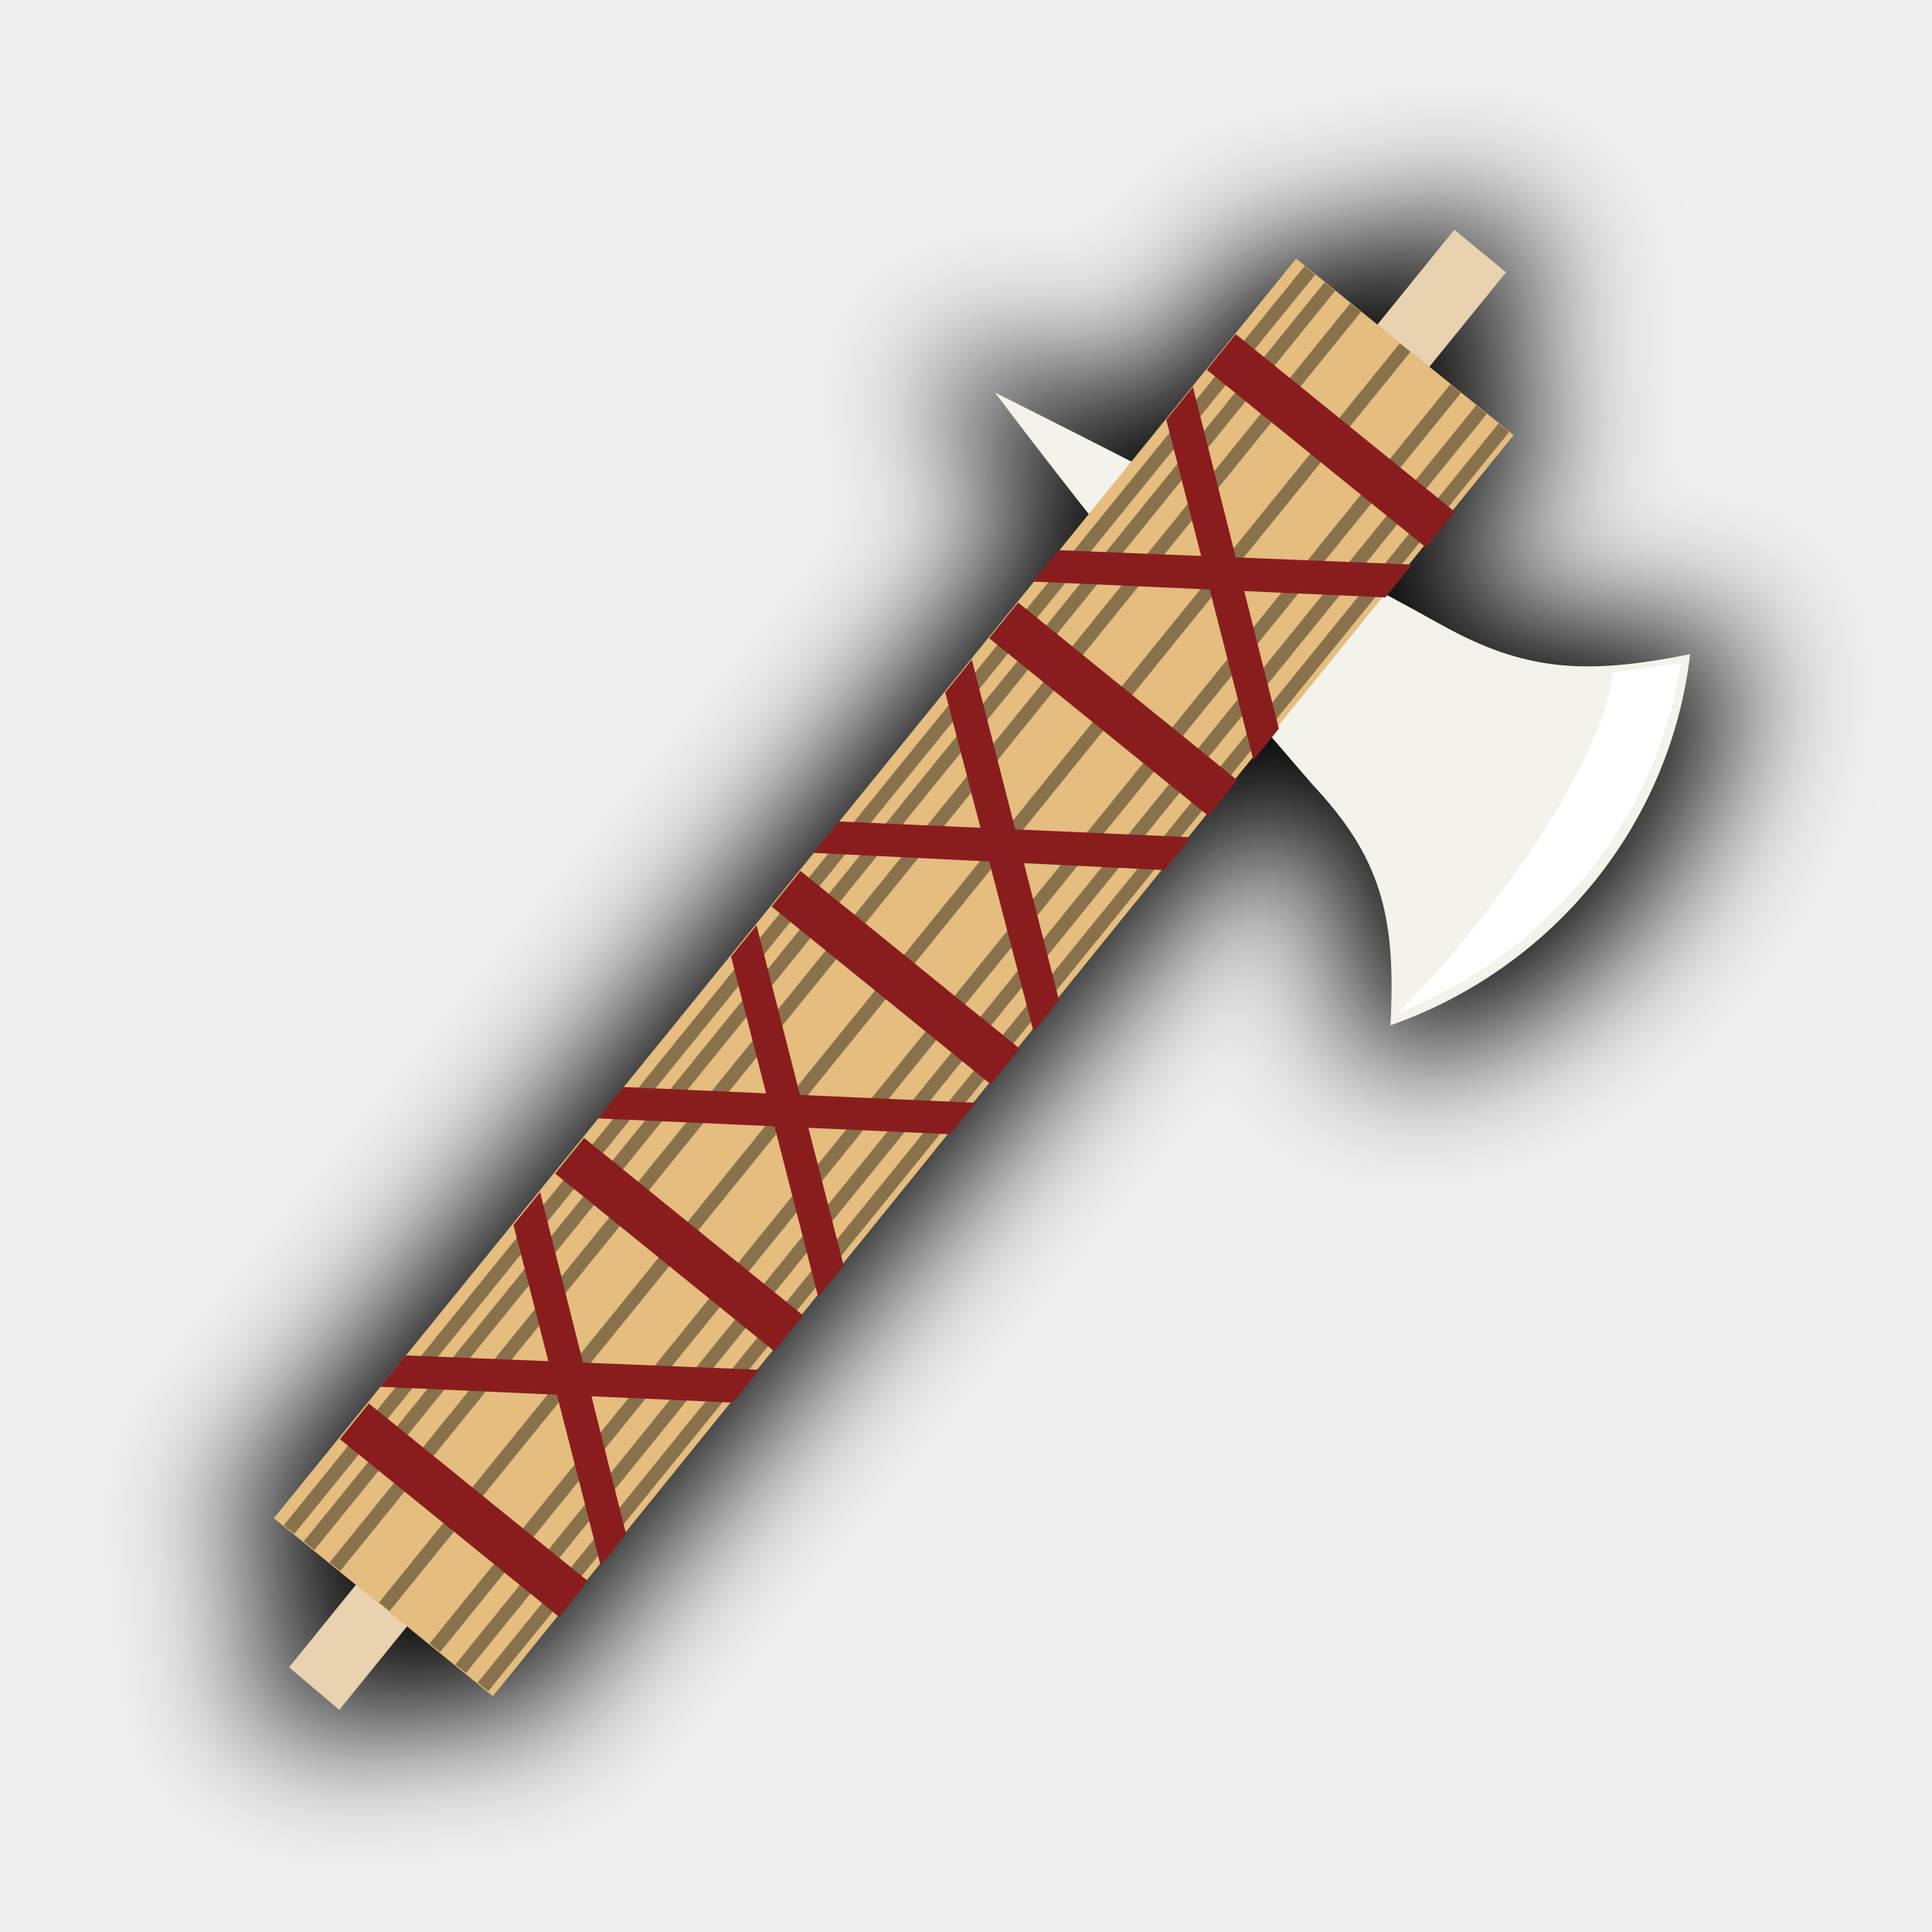
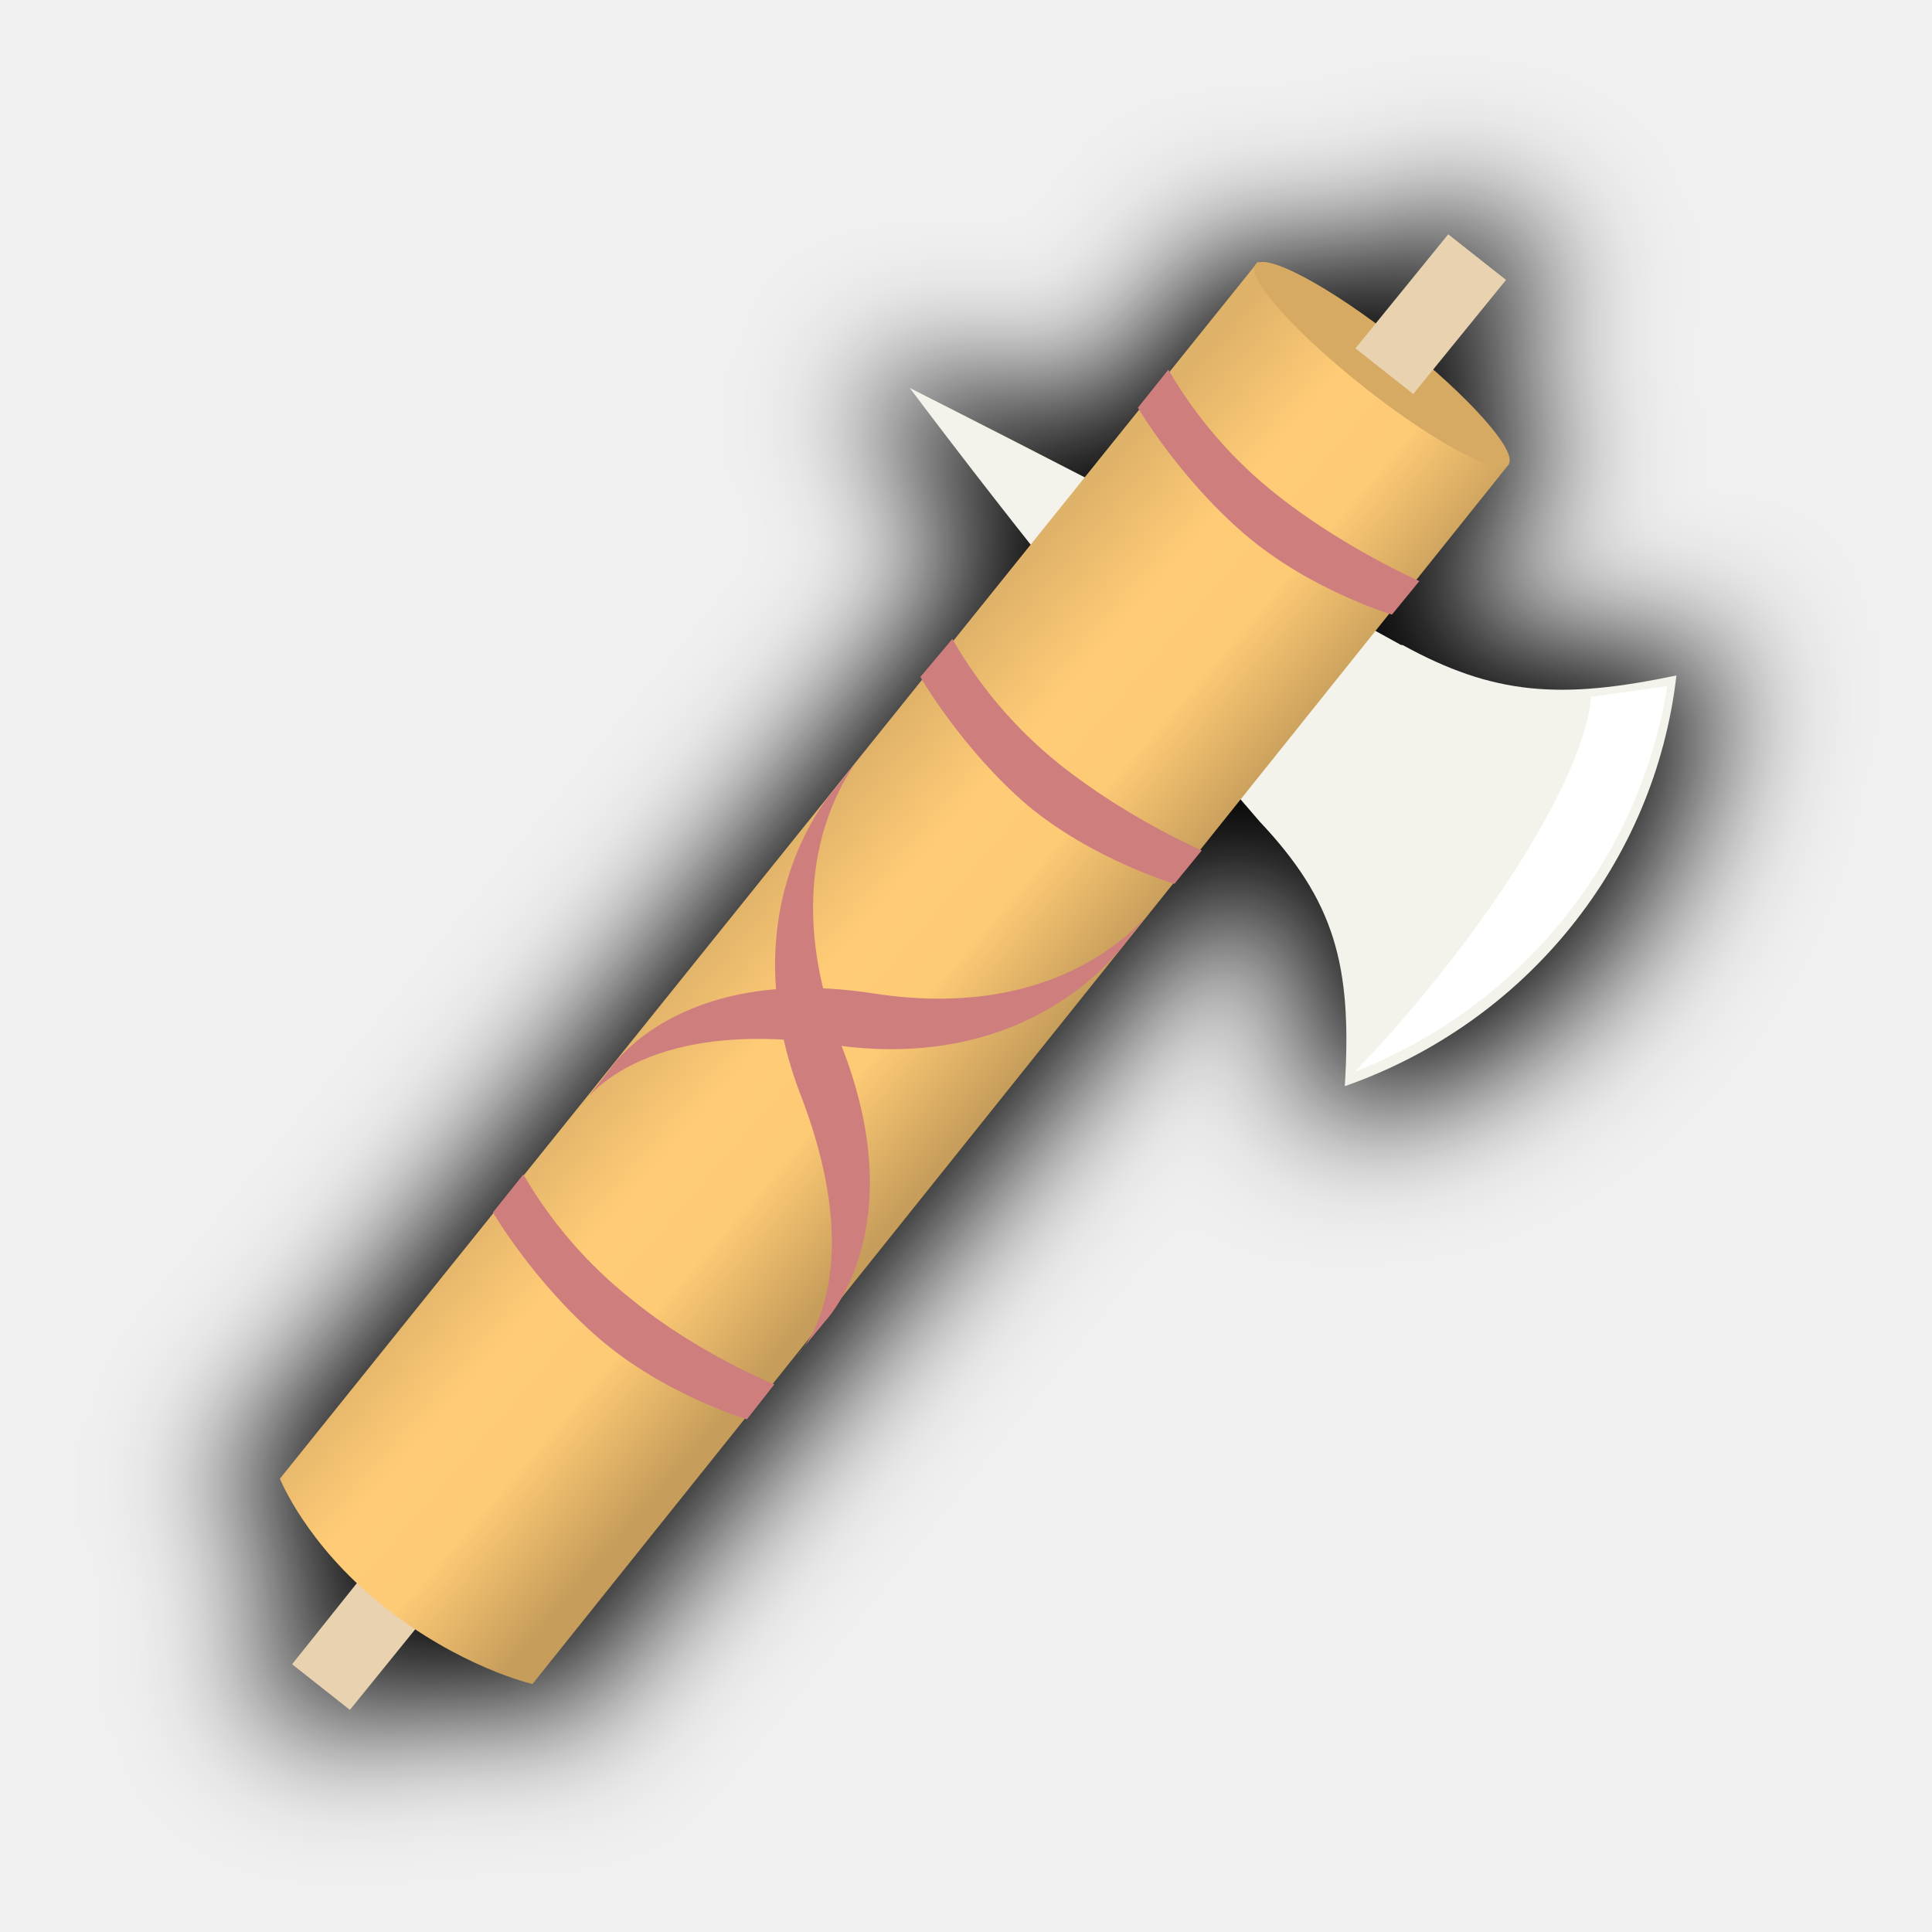
- <svg xmlns="http://www.w3.org/2000/svg" viewBox="0 0 12.7 12.7">
+ <svg xmlns="http://www.w3.org/2000/svg" xmlns:xlink="http://www.w3.org/1999/xlink" viewBox="0 0 12.7 12.7">
  <defs>
-     <filter id="a" x="-.11" y="-.11" width="1.22" height="1.21" color-interpolation-filters="sRGB">
+     <linearGradient id="a">
+       <stop offset="0" stop-color="#dfb269" />
+       <stop offset=".35" stop-color="#ffcb76" />
+       <stop offset=".63" stop-color="#fdca75" />
+       <stop offset="1" stop-color="#c69d5b" />
+     </linearGradient>
+     <linearGradient xlink:href="#a" id="c" x1="5.19" y1="5.48" x2="6.84" y2="6.9" gradientUnits="userSpaceOnUse" />
+     <filter id="b" x="-.11" y="-.11" width="1.22" height="1.21" color-interpolation-filters="sRGB">
      <feGaussianBlur stdDeviation=".37" />
    </filter>
  </defs>
  <g fill-rule="evenodd" stroke-linejoin="round">
-     <path d="m2.23 9.07.45.4-.4.46.54.46.37-.43.44.39 4.33-5.06c.39.29.5 1.17.4 1.53 1.01.08 2.23-1.3 2.04-2.4-.33.13-1.21.1-1.52-.23l.67-.77-.43-.4.42-.48-.53-.47-.42.47-.42-.34-.92 1.06-.66-.47-.3.35.51.6Z" filter="url(#a)" transform="matrix(1.23092 -.04462 .04377 1.20736 -1.67 -.85)" />
-     <path d="M9.48 4.11c.54.3.94.33 1.63.19a3 2.94-2.07 0 1-1.97 2.44c.04-.73-.07-1.11-.51-1.58a49.96 49-2.07 0 1-2.09-2.58s1.9.95 2.94 1.53z" fill="#f3f2eb" />
-     <path fill="#e8d2af" d="m9.56 1.51.34.28-7.67 9.45-.33-.28z" />
-     <path fill="#e4bd7f" d="m8.52 1.7 1.43 1.16-6.71 8.29L1.8 9.98z" />
-     <path d="M3.9 1.65v8.82M2.44 1.65v8.82m.17-8.82v8.82m.64-8.82v8.82m-.42-8.82v8.82m1.26-8.82v8.82m-.41-8.82v8.82" transform="matrix(.7729 .6266 -.76084 .93848 7.98 -1.3)" fill="none" stroke="#000" stroke-opacity=".4" stroke-width=".09" />
-     <g transform="matrix(.76197 .61774 -.76084 .93848 4.44 -4.46)" fill="#891d1d">
-       <path d="M7.19 6.12h1.89v.25H7.19zm0 1.87h1.89v.25H7.19zm0 1.86h1.89v.25H7.19z" />
-       <rect width="1.89" height=".25" x="7.19" y="-4.49" transform="scale(1 -1)" ry="0" />
-       <path d="M7.19 2.61h1.89v-.25H7.19zm0 .12v.23L9.08 4.1v-.22Zm.9 1.14z" />
-       <path d="M9.08 2.73v.23L7.18 4.1v-.22Zm-.91 1.14Zm-.98.77v.23L9.08 6v-.22Zm.9 1.14z" />
-       <path d="M9.08 4.64v.23L7.18 6v-.22Zm-.91 1.14Zm-.98.72v.22l1.89 1.14v-.22Zm.9 1.13z" />
-       <path d="M9.08 6.5v.22l-1.9 1.14v-.22Zm-.91 1.13Zm-.98.74v.23l1.89 1.14v-.22Zm.9 1.14z" />
-       <path d="M9.08 8.37v.23l-1.9 1.14v-.22Zm-.91 1.14Z" />
-     </g>
-     <path d="M9.2 6.65c.62-.63 1.35-1.66 1.4-2.23l.45-.06a3.02 2.96-2.07 0 1-1.84 2.29Z" fill="#fff" />
+     <path d="m2.27 8.86.45.57-.36.48.5.44.4-.43.6.39 3.91-4.63c.39.29.43 1.07.33 1.43 1.17-.02 2.27-1.3 2.22-2.6-.33.14-1.15.15-1.46-.18l.66-.77-.4-.55.42-.47-.53-.47-.43.5-.64-.36-.92 1.11-.79-.44-.3.32.55.74Z" filter="url(#b)" transform="matrix(1.23092 -.04462 .04377 1.20736 -1.67 -.85)" style="mix-blend-mode:normal" />
+     <path fill="#e8d2af" d="m2.99 9.6.38.32-1.07 1.32-.38-.3Z" />
+     <path d="M9.22 4.24c.6.33 1.04.36 1.8.2a3.31 3.25-2.07 0 1-2.18 2.7c.05-.8-.07-1.22-.56-1.74a55.17 54.11-2.07 0 1-2.3-2.85S8.06 3.6 9.21 4.24" fill="#f3f2eb" />
+     <path d="M8.91 7.04c.68-.7 1.49-1.83 1.55-2.46l.5-.07a3.33 3.27-2.07 0 1-2.04 2.53Z" fill="#fff" />
+     <path fill="url(#c)" d="M8.27 1.72s.22.41.71.83c.46.38.94.5.94.5L3.5 11.07s-.48-.11-.99-.52c-.5-.4-.67-.83-.67-.83Z" />
+     <ellipse cx="8.66" cy="-3.75" rx="1.06" ry=".19" transform="matrix(.7848 .61975 -.61014 .7923 0 0)" fill="#d6aa62" />
+     <path fill="#e8d2af" d="m9.52 1.54.38.3-.61.75-.38-.3Z" />
+     <path d="M3.24 7.97s.27.46.7.83c.43.37.97.53.97.53l.18-.23s-.5-.2-.94-.56a2.91 2.91 0 0 1-.71-.82Zm2.26-2.8s-.72.76-.24 2.02c.48 1.24-.02 1.72-.02 1.72l.18-.22s.59-.6.11-1.82c-.5-1.27.17-1.95.17-1.95Z" fill="#cf7e7e" />
+     <path d="M7.41 6.18s-.58.88-1.92.69c-1.31-.2-1.67.4-1.67.4L4 7.04s.44-.71 1.74-.51c1.35.21 1.87-.6 1.87-.6zM6.05 4.45s.27.47.7.84c.43.36.97.52.97.52l.18-.22s-.49-.21-.94-.57a2.91 2.91 0 0 1-.7-.82Zm1.43-1.77s.27.46.7.83c.43.37.97.53.97.53l.18-.22s-.5-.22-.94-.57a2.91 2.91 0 0 1-.71-.82Z" fill="#cf7e7e" />
  </g>
</svg>
